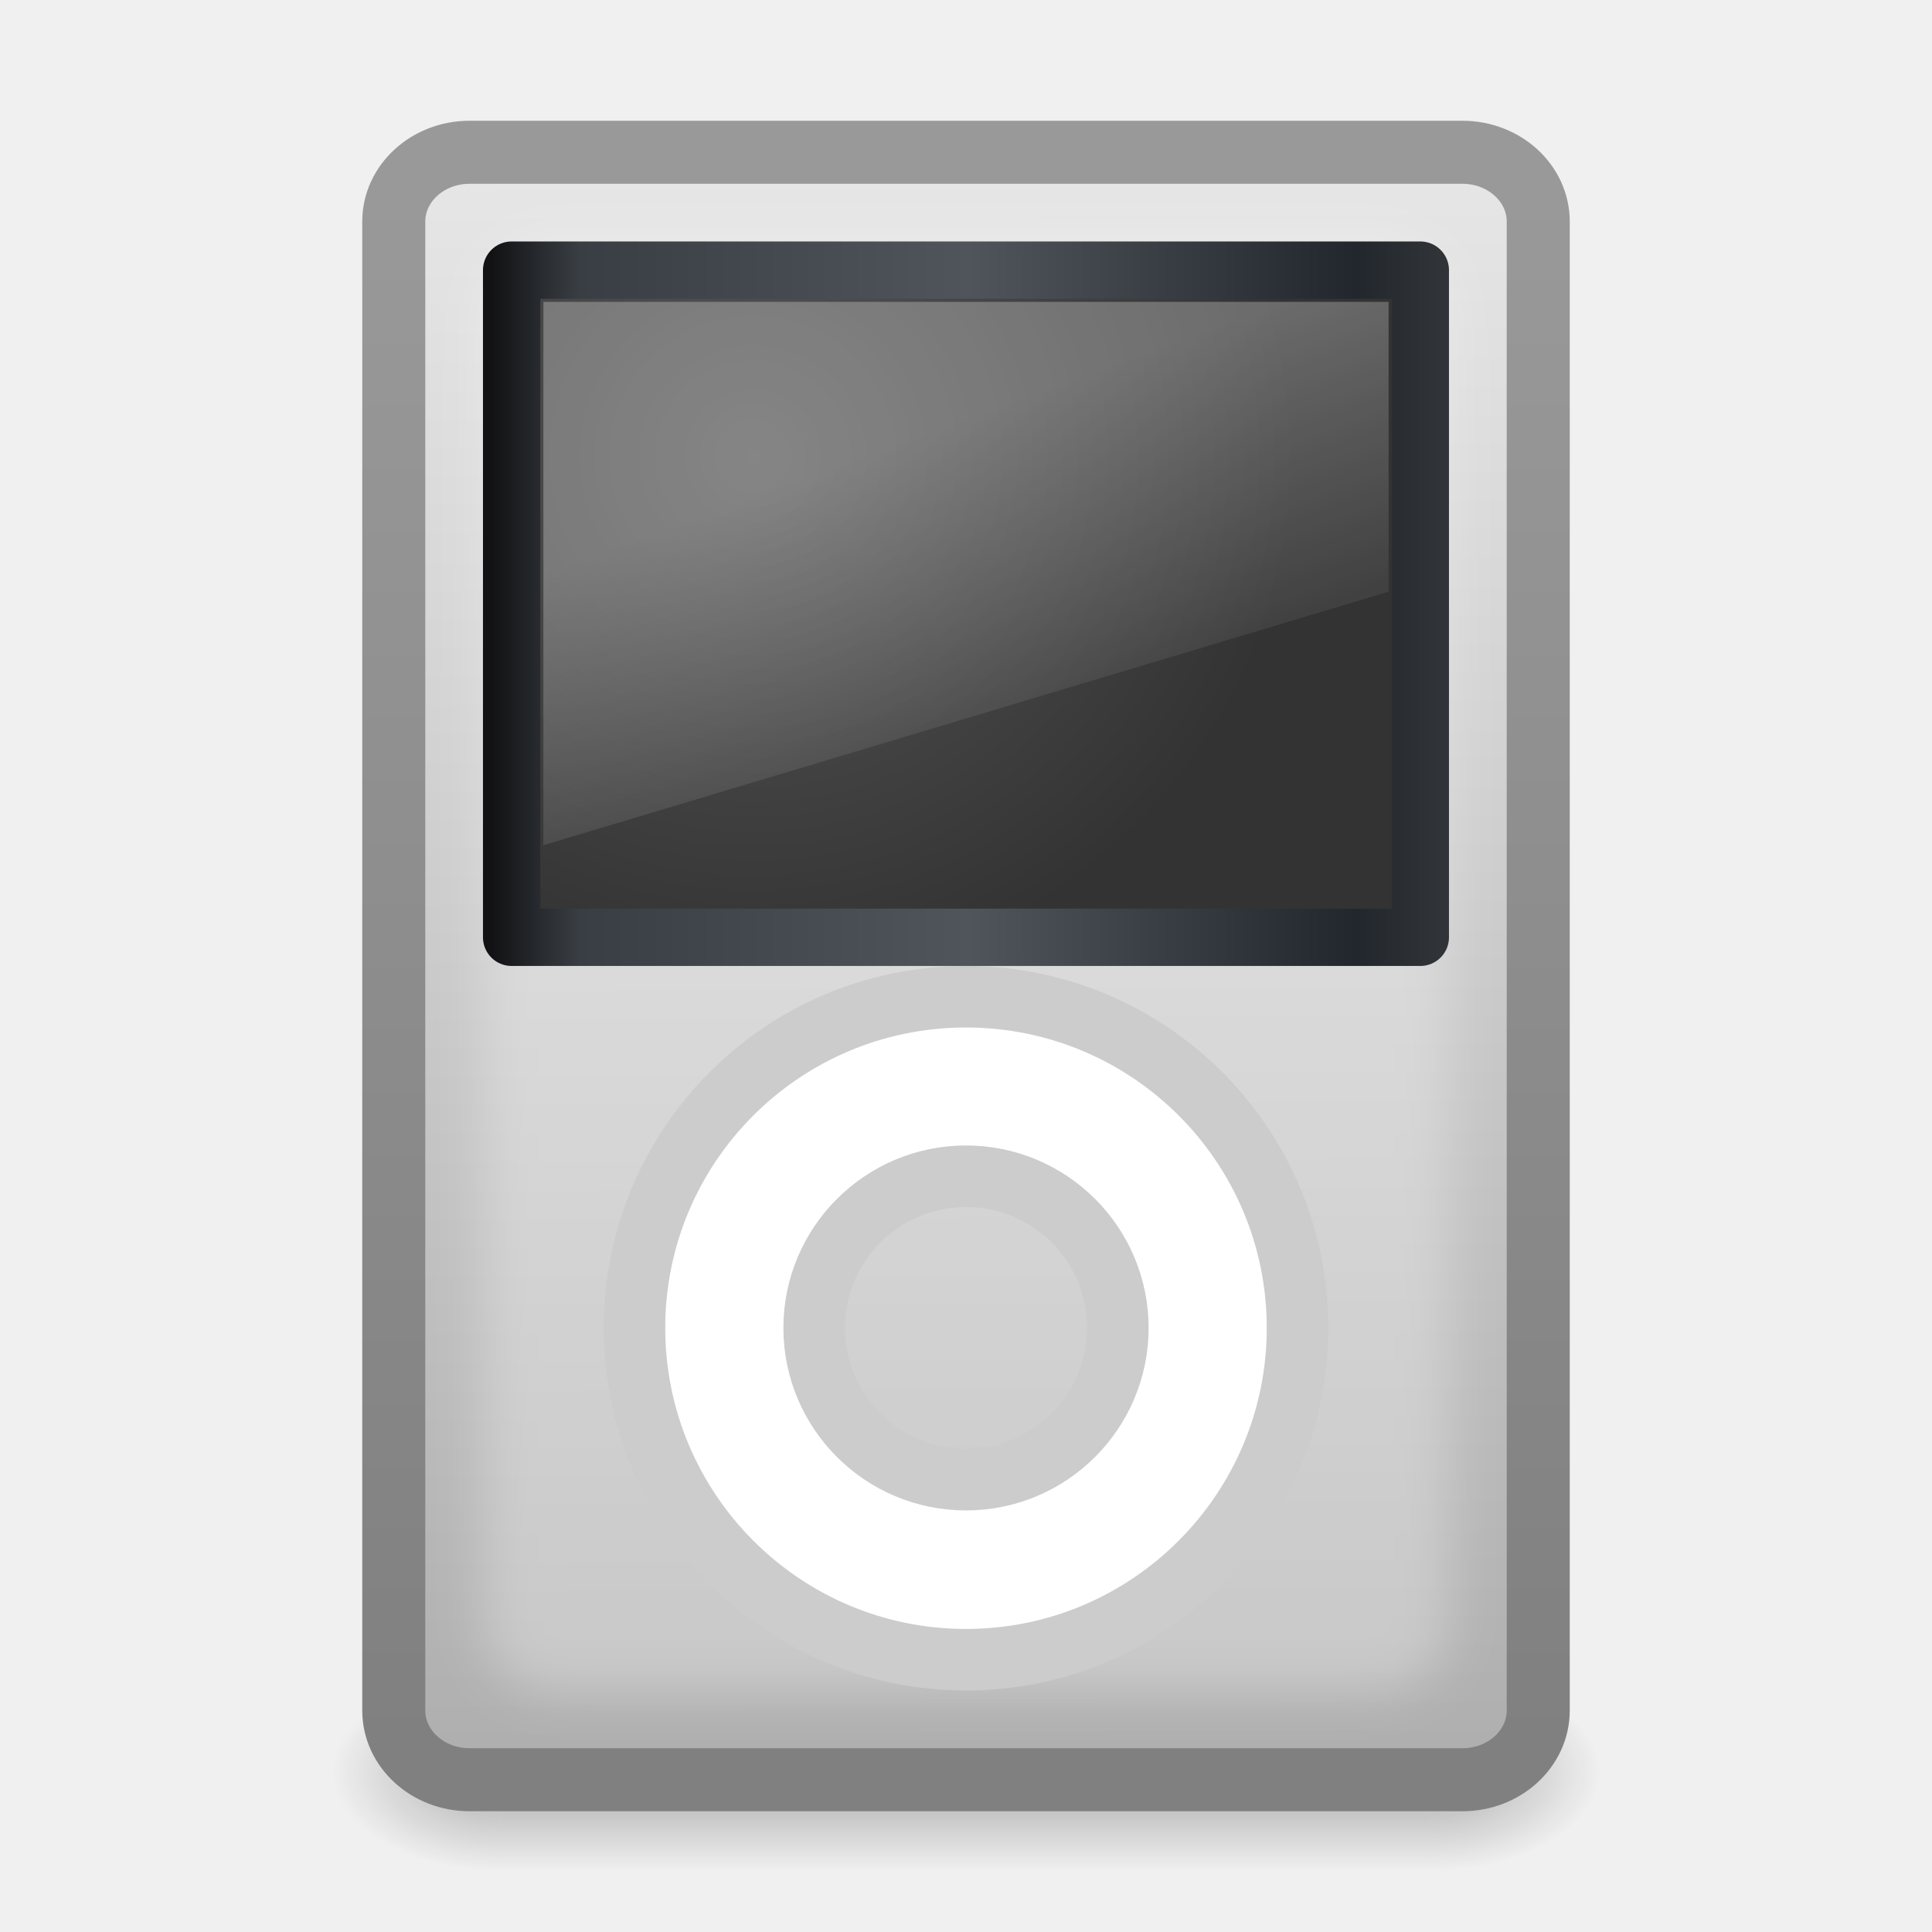
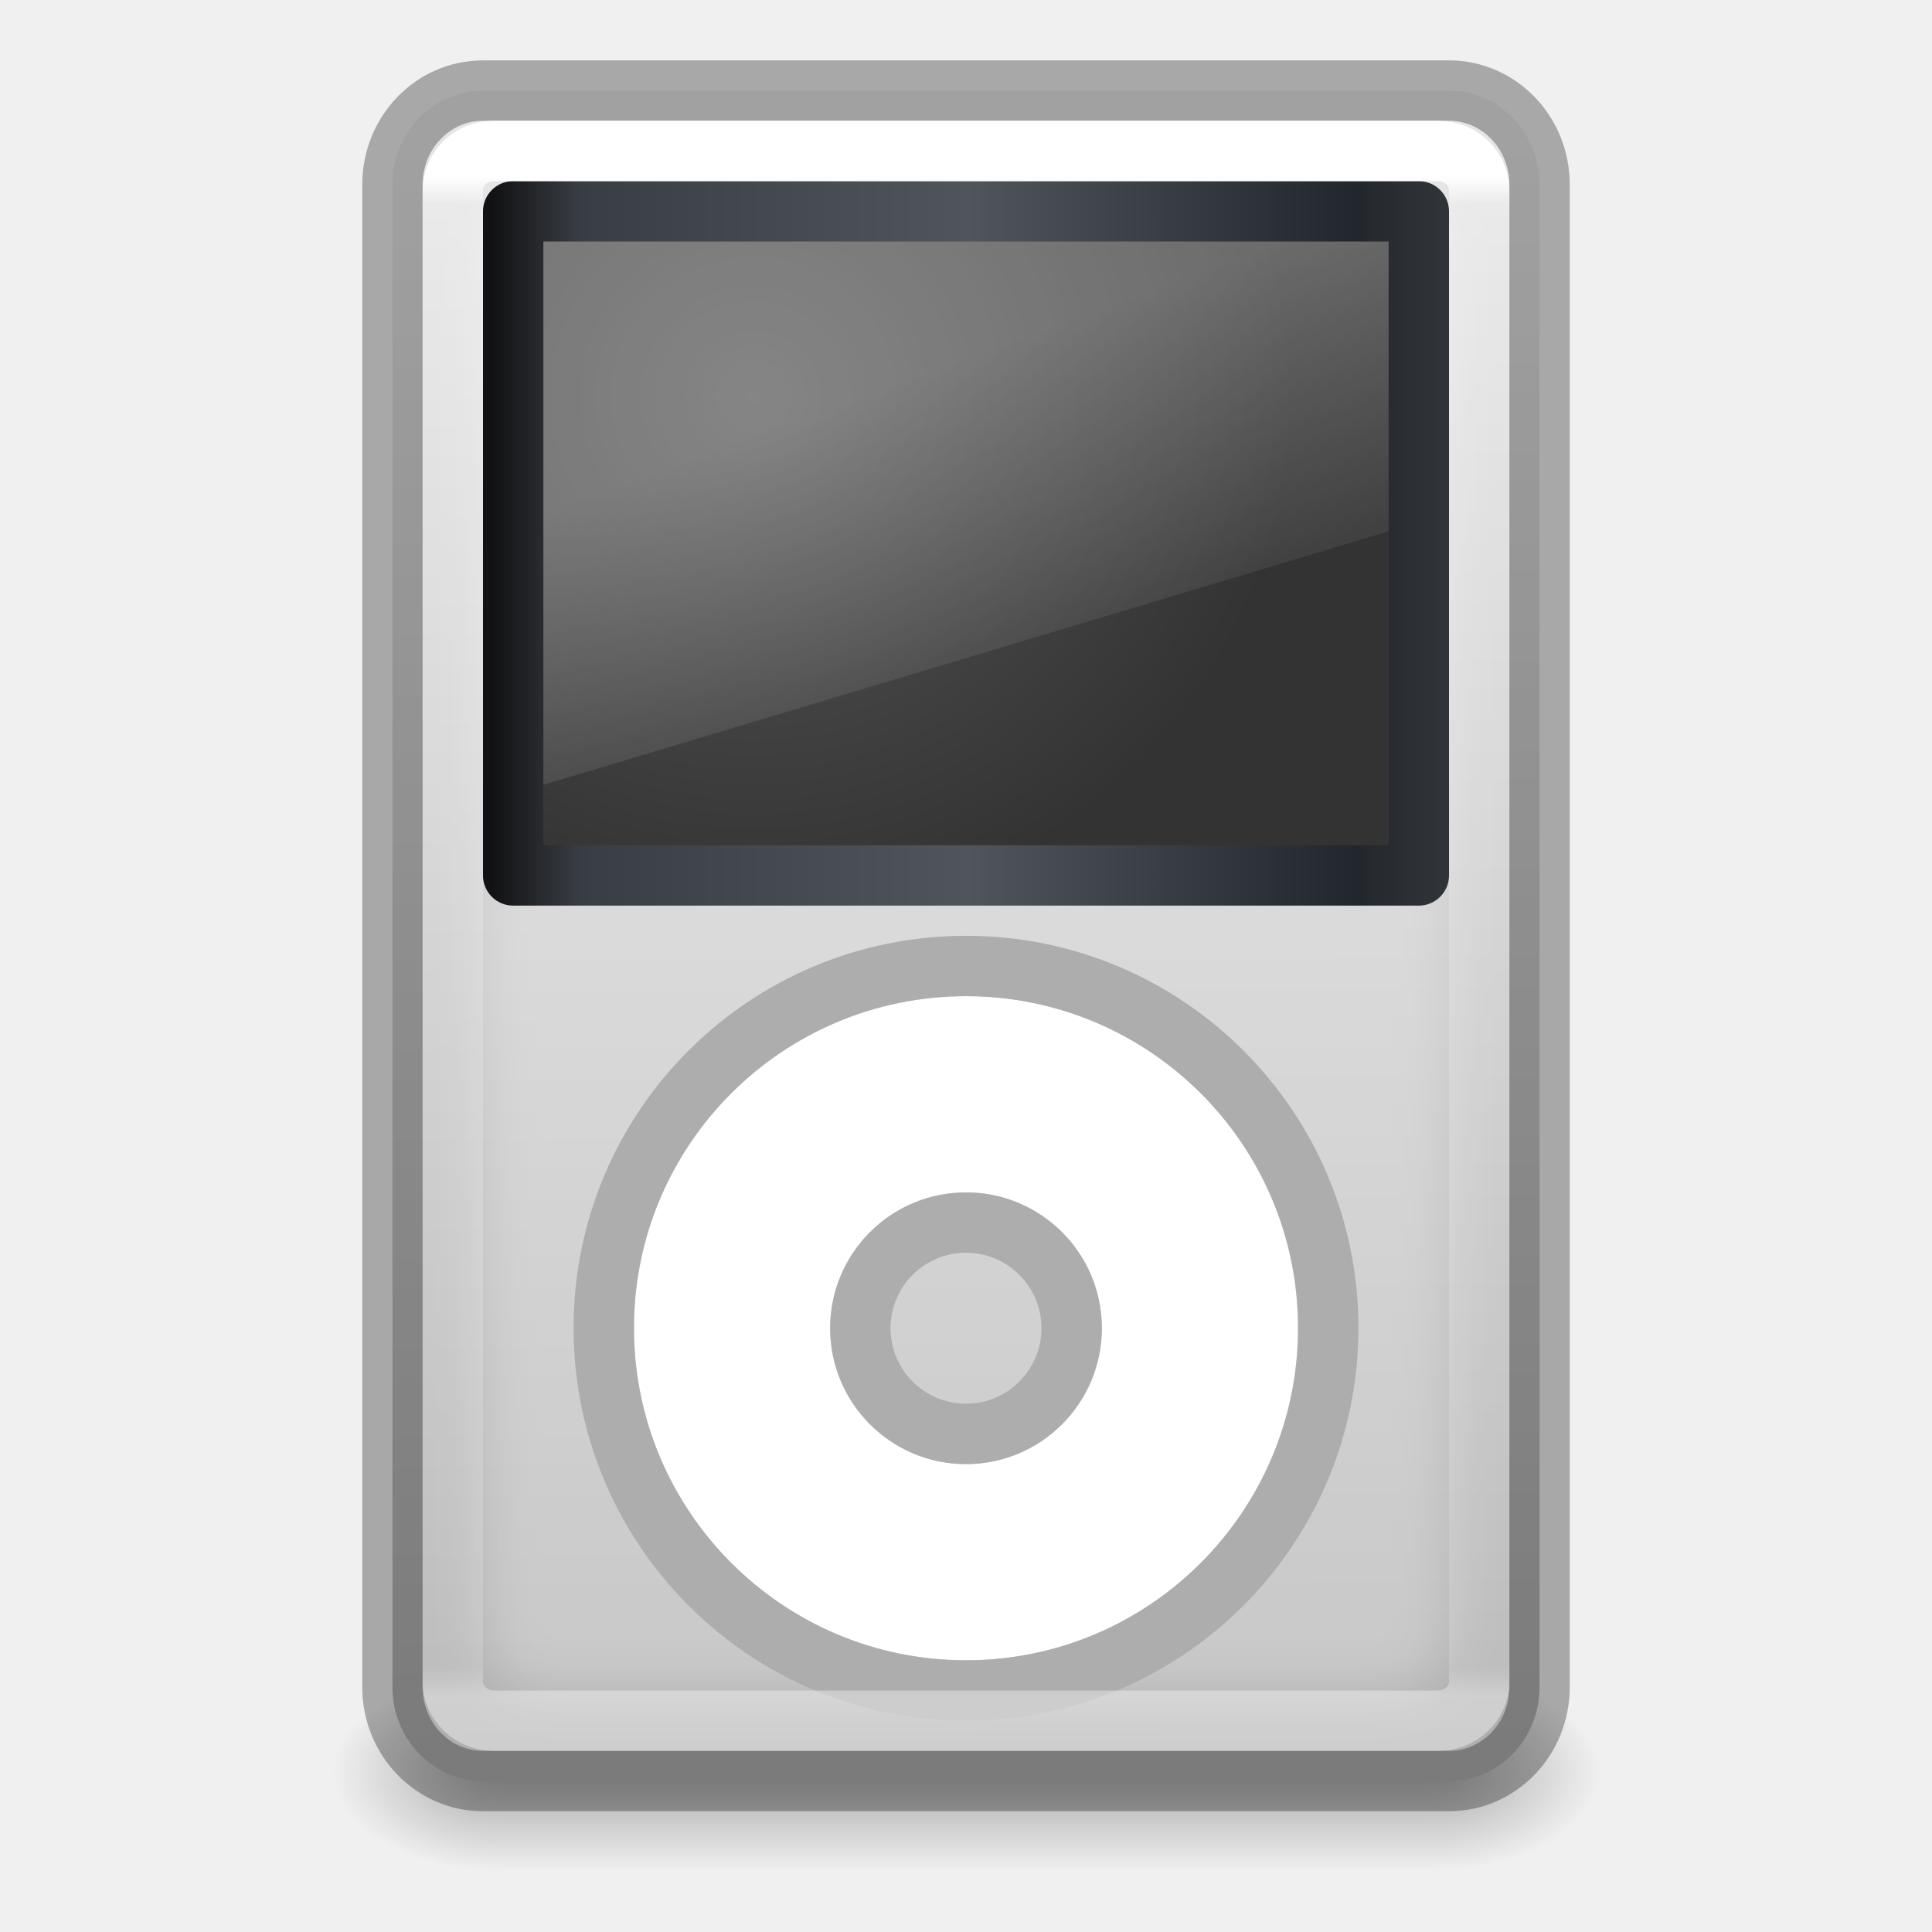
<svg xmlns="http://www.w3.org/2000/svg" xmlns:xlink="http://www.w3.org/1999/xlink" version="1.1" width="32" height="32" id="svg3900">
  <defs id="defs3902">
    <linearGradient id="linearGradient6592-2-7">
      <stop id="stop6594-0-2" style="stop-color:#ffffff;stop-opacity:0.275" offset="0" />
      <stop id="stop6596-2-5" style="stop-color:#ffffff;stop-opacity:0" offset="1" />
    </linearGradient>
    <linearGradient id="linearGradient9936">
      <stop id="stop9938" style="stop-color:#575757;stop-opacity:1" offset="0" />
      <stop id="stop9940" style="stop-color:#333333;stop-opacity:1" offset="1" />
    </linearGradient>
    <linearGradient id="linearGradient3737">
      <stop id="stop3739" style="stop-color:#121214;stop-opacity:1" offset="0" />
      <stop id="stop3741" style="stop-color:#393e44;stop-opacity:1" offset="0.093" />
      <stop id="stop3743" style="stop-color:#50555b;stop-opacity:1" offset="0.502" />
      <stop id="stop3745" style="stop-color:#22272d;stop-opacity:1" offset="0.911" />
      <stop id="stop3747" style="stop-color:#303438;stop-opacity:1" offset="1" />
    </linearGradient>
-     <filter color-interpolation-filters="sRGB" id="filter3817">
+     <filter color-interpolation-filters="sRGB" id="filter3817" x="-0.062" y="-0.039" width="1.124" height="1.078">
      <feGaussianBlur id="feGaussianBlur3819" stdDeviation="0.67" />
    </filter>
    <linearGradient id="linearGradient3143">
      <stop id="stop3145" style="stop-color:#e6e6e6;stop-opacity:1" offset="0" />
      <stop id="stop3147" style="stop-color:#afafaf;stop-opacity:1" offset="1" />
    </linearGradient>
-     <linearGradient id="linearGradient3821">
-       <stop id="stop3823" style="stop-color:#808080;stop-opacity:1" offset="0" />
-       <stop id="stop3825" style="stop-color:#999999;stop-opacity:1" offset="1" />
-     </linearGradient>
-     <linearGradient xlink:href="#linearGradient6592-2-7" id="linearGradient2425" gradientUnits="userSpaceOnUse" gradientTransform="matrix(0.3333333,0,0,0.5999996,8,3.200001)" x1="12.938" y1="8.438" x2="15.25" y2="19.812" />
-     <radialGradient xlink:href="#linearGradient9936" id="radialGradient2429" gradientUnits="userSpaceOnUse" gradientTransform="matrix(0.8193079,0,0,0.7982984,-3.148334,0.8331888)" cx="19.063" cy="8.418" fx="19.063" fy="8.418" r="11" />
-     <linearGradient xlink:href="#linearGradient3737" id="linearGradient2431" gradientUnits="userSpaceOnUse" x1="13" y1="13" x2="35" y2="13" gradientTransform="matrix(0.7149798,0,0,0.7342394,-1.159515,0.4549108)" />
-     <linearGradient xlink:href="#linearGradient3143" id="linearGradient2435" gradientUnits="userSpaceOnUse" gradientTransform="matrix(0.2919011,0,0,0.2564883,37.93259,1.475651)" x1="-74.836" y1="5.486" x2="-74.342" y2="107.02" />
-     <linearGradient xlink:href="#linearGradient3821" id="linearGradient2437" gradientUnits="userSpaceOnUse" gradientTransform="matrix(1.267444,0,0,1.227724,639.5826,-415.2882)" x1="-497" y1="361.815" x2="-497" y2="340.791" />
+     <linearGradient xlink:href="#linearGradient6592-2-7" id="linearGradient2425" gradientUnits="userSpaceOnUse" gradientTransform="matrix(0.3333333,0,0,0.5999996,8,2.200002)" x1="12.938" y1="8.438" x2="15.25" y2="19.812" />
+     <radialGradient xlink:href="#linearGradient9936" id="radialGradient2429" gradientUnits="userSpaceOnUse" gradientTransform="matrix(0.8165243,0,0,0.7946046,-3.083278,-0.1243947)" cx="19.063" cy="8.418" fx="19.063" fy="8.418" r="11" />
+     <linearGradient xlink:href="#linearGradient3737" id="linearGradient2431" gradientUnits="userSpaceOnUse" x1="13" y1="13" x2="35" y2="13" gradientTransform="matrix(0.7125506,0,0,0.730842,-1.101216,-0.5009224)" />
+     <linearGradient xlink:href="#linearGradient3143" id="linearGradient2435" gradientUnits="userSpaceOnUse" gradientTransform="matrix(0.2925728,0,0,0.2664182,37.98305,0.4133404)" x1="-74.836" y1="5.486" x2="-74.342" y2="107.02" />
    <linearGradient id="linearGradient51765-0">
      <stop offset="0" style="stop-color:#000000;stop-opacity:1" id="stop51767-2" />
      <stop offset="1" style="stop-color:#000000;stop-opacity:0" id="stop51769-6" />
    </linearGradient>
    <linearGradient id="linearGradient47870-7">
      <stop offset="0" style="stop-color:#000000;stop-opacity:0" id="stop47872-4" />
      <stop offset="0.5" style="stop-color:#000000;stop-opacity:1" id="stop47878-6" />
      <stop offset="1" style="stop-color:#000000;stop-opacity:0" id="stop47874-1" />
    </linearGradient>
    <linearGradient xlink:href="#linearGradient47870-7" id="linearGradient3183" gradientUnits="userSpaceOnUse" gradientTransform="matrix(0.6655121,0,0,0.4518781,-54.61503,45.87521)" x1="32.085" y1="-14.402" x2="32.085" y2="-5.563" />
    <radialGradient xlink:href="#linearGradient51765-0" id="radialGradient3185" gradientUnits="userSpaceOnUse" gradientTransform="matrix(1.841727,-5.1455073e-7,6.2669991e-7,0.9200109,-115.2312,52.58644)" cx="51.438" cy="-12.203" fx="51.438" fy="-12.203" r="2.172" />
    <radialGradient xlink:href="#linearGradient51765-0" id="radialGradient3187" gradientUnits="userSpaceOnUse" gradientTransform="matrix(-1.841727,-5.8450938e-8,-1.2125708e-7,0.9200109,52.23644,52.58642)" cx="51.438" cy="-12.203" fx="51.438" fy="-12.203" r="2.172" />
+     <linearGradient y2="31.679" x2="118.574" y1="3.704" x1="118.574" gradientTransform="matrix(0.5561856,0,0,0.9003356,-42.6945,-0.4283255)" gradientUnits="userSpaceOnUse" id="linearGradient3730" xlink:href="#linearGradient3742" />
+     <linearGradient id="linearGradient3742">
+       <stop id="stop3734" style="stop-color:#ffffff;stop-opacity:1" offset="0" />
+       <stop id="stop3736" style="stop-color:#ffffff;stop-opacity:0.235" offset="0.019" />
+       <stop id="stop3738" style="stop-color:#ffffff;stop-opacity:0.157" offset="0.981" />
+       <stop id="stop3740" style="stop-color:#ffffff;stop-opacity:0.392" offset="1" />
+     </linearGradient>
  </defs>
  <g id="g3423" transform="matrix(0.7,0,0,0.8244685,38.04817,-4.749992)">
    <rect style="opacity:0.3;fill:url(#linearGradient3183);fill-opacity:1;fill-rule:evenodd;stroke:none" id="rect46899" y="39.367" x="-42.497" height="3.994" width="22" />
    <path style="opacity:0.3;fill:url(#radialGradient3185);fill-opacity:1;fill-rule:evenodd;stroke:none" id="path48849" d="m -20.497,39.361 0,3.996 c 2.205,-0.015 4,-0.898 4,-1.991 0,-1.093 -1.795,-1.99 -4,-2.005 z" />
    <path style="opacity:0.3;fill:url(#radialGradient3187);fill-opacity:1;fill-rule:evenodd;stroke:none" id="path52742" d="m -42.497,39.361 0,3.996 c -2.205,-0.015 -4,-0.898 -4,-1.991 0,-1.093 1.795,-1.99 4,-2.005 z" />
  </g>
-   <rect style="fill:url(#linearGradient2435);fill-opacity:1;fill-rule:evenodd;stroke:url(#linearGradient2437);stroke-width:1.044;stroke-linecap:round;stroke-linejoin:round;stroke-miterlimit:3.429;stroke-opacity:1;stroke-dasharray:none;stroke-dashoffset:0;marker:none;visibility:visible;display:inline;overflow:visible;enable-background:accumulate" id="rect2459" y="2.522" x="6.522" ry="1.148" rx="1.256" height="26.956" width="18.956" />
-   <rect style="opacity:0.3;fill:#ffffff;fill-opacity:1;fill-rule:evenodd;stroke:none;stroke-width:1.044;marker:none;visibility:visible;display:inline;overflow:visible;filter:url(#filter3817);enable-background:accumulate" id="rect2459-5" transform="matrix(0.6161008,0,0,0.5880224,0.2228916,3.127013)" y="1.392" x="12.608" ry="1.927" rx="2.008" height="41" width="26" />
-   <rect style="fill:url(#radialGradient2429);fill-opacity:1;fill-rule:evenodd;stroke:url(#linearGradient2431);stroke-width:0.949;stroke-linecap:round;stroke-linejoin:round;stroke-miterlimit:3.429;stroke-opacity:1;stroke-dasharray:none;stroke-dashoffset:0;marker:none;visibility:visible;display:inline;overflow:visible;enable-background:accumulate" id="rect4140" y="4.474" x="8.474" ry="0" rx="0" height="11.051" width="15.051" />
-   <path style="fill:#ffffff;fill-opacity:1;fill-rule:evenodd;stroke:#cccccc;stroke-width:1.019;stroke-linecap:round;stroke-linejoin:round;stroke-miterlimit:3.429;stroke-opacity:1;stroke-dasharray:none;stroke-dashoffset:0;marker:none;visibility:visible;display:inline;overflow:visible;enable-background:accumulate" id="path2462" d="m 16,16.509 c -3.033,0 -5.491,2.456 -5.491,5.486 0,3.03 2.458,5.495 5.491,5.495 3.033,0 5.491,-2.465 5.491,-5.495 0,-3.03 -2.458,-5.486 -5.491,-5.486 l 0,0 z m 0,2.973 c 1.388,0 2.515,1.126 2.515,2.513 0,1.386 -1.127,2.513 -2.515,2.513 -1.388,1.3e-5 -2.515,-1.126 -2.515,-2.513 1.3e-5,-1.386 1.127,-2.513 2.515,-2.513 l 0,0 z" />
-   <path style="fill:url(#linearGradient2425);fill-opacity:1;stroke:none" id="rect6588" d="M 9,5 23,5 23,9.8 9,14 9,5 z" />
+   <rect style="display:inline;overflow:visible;visibility:visible;fill:url(#linearGradient2435);fill-opacity:1;fill-rule:evenodd;stroke:none;stroke-width:1.044;stroke-linecap:round;stroke-linejoin:round;stroke-miterlimit:3.429;stroke-dasharray:none;stroke-dashoffset:0;stroke-opacity:1;marker:none;enable-background:accumulate" id="rect2459" y="1.5" x="6.5" ry="1.556" rx="1.5" height="28" width="19" />
+   <rect style="display:inline;overflow:visible;visibility:visible;opacity:0.3;fill:#ffffff;fill-opacity:1;fill-rule:evenodd;stroke:none;stroke-width:1.023;marker:none;filter:url(#filter3817);enable-background:accumulate" id="rect2459-5" transform="matrix(0.6161008,0,0,0.6124127,0.2228916,2.093063)" y="1.392" x="12.608" ry="1.701" rx="1.623" height="41" width="26" />
+   <circle style="fill:none;stroke:#ffffff;stroke-width:3.25;stroke-linecap:round;stroke-linejoin:round;stroke-dasharray:none;stroke-opacity:1;paint-order:markers fill stroke;stop-color:#000000" id="path15100" cx="16" cy="22" r="3.875" />
+   <path style="display:inline;overflow:visible;visibility:visible;fill:none;fill-opacity:1;fill-rule:evenodd;stroke:#adadae;stroke-width:1;stroke-linecap:round;stroke-linejoin:round;stroke-miterlimit:3.429;stroke-dasharray:none;stroke-dashoffset:0;stroke-opacity:1;marker:none;enable-background:accumulate" id="path2462-3" d="m 16,16 c -3.314,0 -6,2.683 -6,5.995 0,3.311 2.686,6.005 6,6.005 C 19.314,28 22,25.306 22,21.995 22,18.683 19.314,16 16,16 Z" />
+   <path style="display:inline;overflow:visible;visibility:visible;opacity:1;fill:none;fill-opacity:1;fill-rule:evenodd;stroke:#adadae;stroke-width:1;stroke-linecap:round;stroke-linejoin:round;stroke-miterlimit:3.429;stroke-dasharray:none;stroke-dashoffset:0;stroke-opacity:1;marker:none;enable-background:accumulate" id="path15810" d="m 16,20.25 c -0.967,0 -1.75,0.783 -1.75,1.749 0,0.966 0.783,1.751 1.75,1.751 0.967,0 1.75,-0.786 1.75,-1.751 0,-0.966 -0.783,-1.749 -1.75,-1.749 z" />
+   <rect style="display:inline;overflow:visible;visibility:visible;fill:url(#radialGradient2429);fill-opacity:1;fill-rule:evenodd;stroke:url(#linearGradient2431);stroke-width:1;stroke-linecap:round;stroke-linejoin:round;stroke-miterlimit:3.429;stroke-dasharray:none;stroke-dashoffset:0;stroke-opacity:1;marker:none;enable-background:accumulate" id="rect4140" y="3.5" x="8.5" ry="0" rx="0" height="11" width="15" />
+   <path style="fill:url(#linearGradient2425);fill-opacity:1;stroke:none" id="rect6588" d="m 9,4 h 14 v 4.8 L 9,13 Z" />
+   <rect x="6.5" y="1.5" width="19" height="28" ry="1.556" rx="1.5" style="opacity:0.3;fill:none;fill-opacity:1;stroke:#000000;stroke-width:1;stroke-linecap:butt;stroke-linejoin:round;stroke-miterlimit:4;stroke-dasharray:none;stroke-dashoffset:0;stroke-opacity:1;marker:none" id="rect5391-2" />
+   <rect x="7.5" y="2.5" width="17" height="26" ry="0.65" rx="0.68" style="fill:none;fill-opacity:1;stroke:url(#linearGradient3730);stroke-width:1;stroke-linecap:round;stroke-linejoin:round;stroke-miterlimit:4;stroke-dasharray:none;stroke-dashoffset:0;stroke-opacity:1;marker:none" id="rect5391-2-0" />
</svg>
